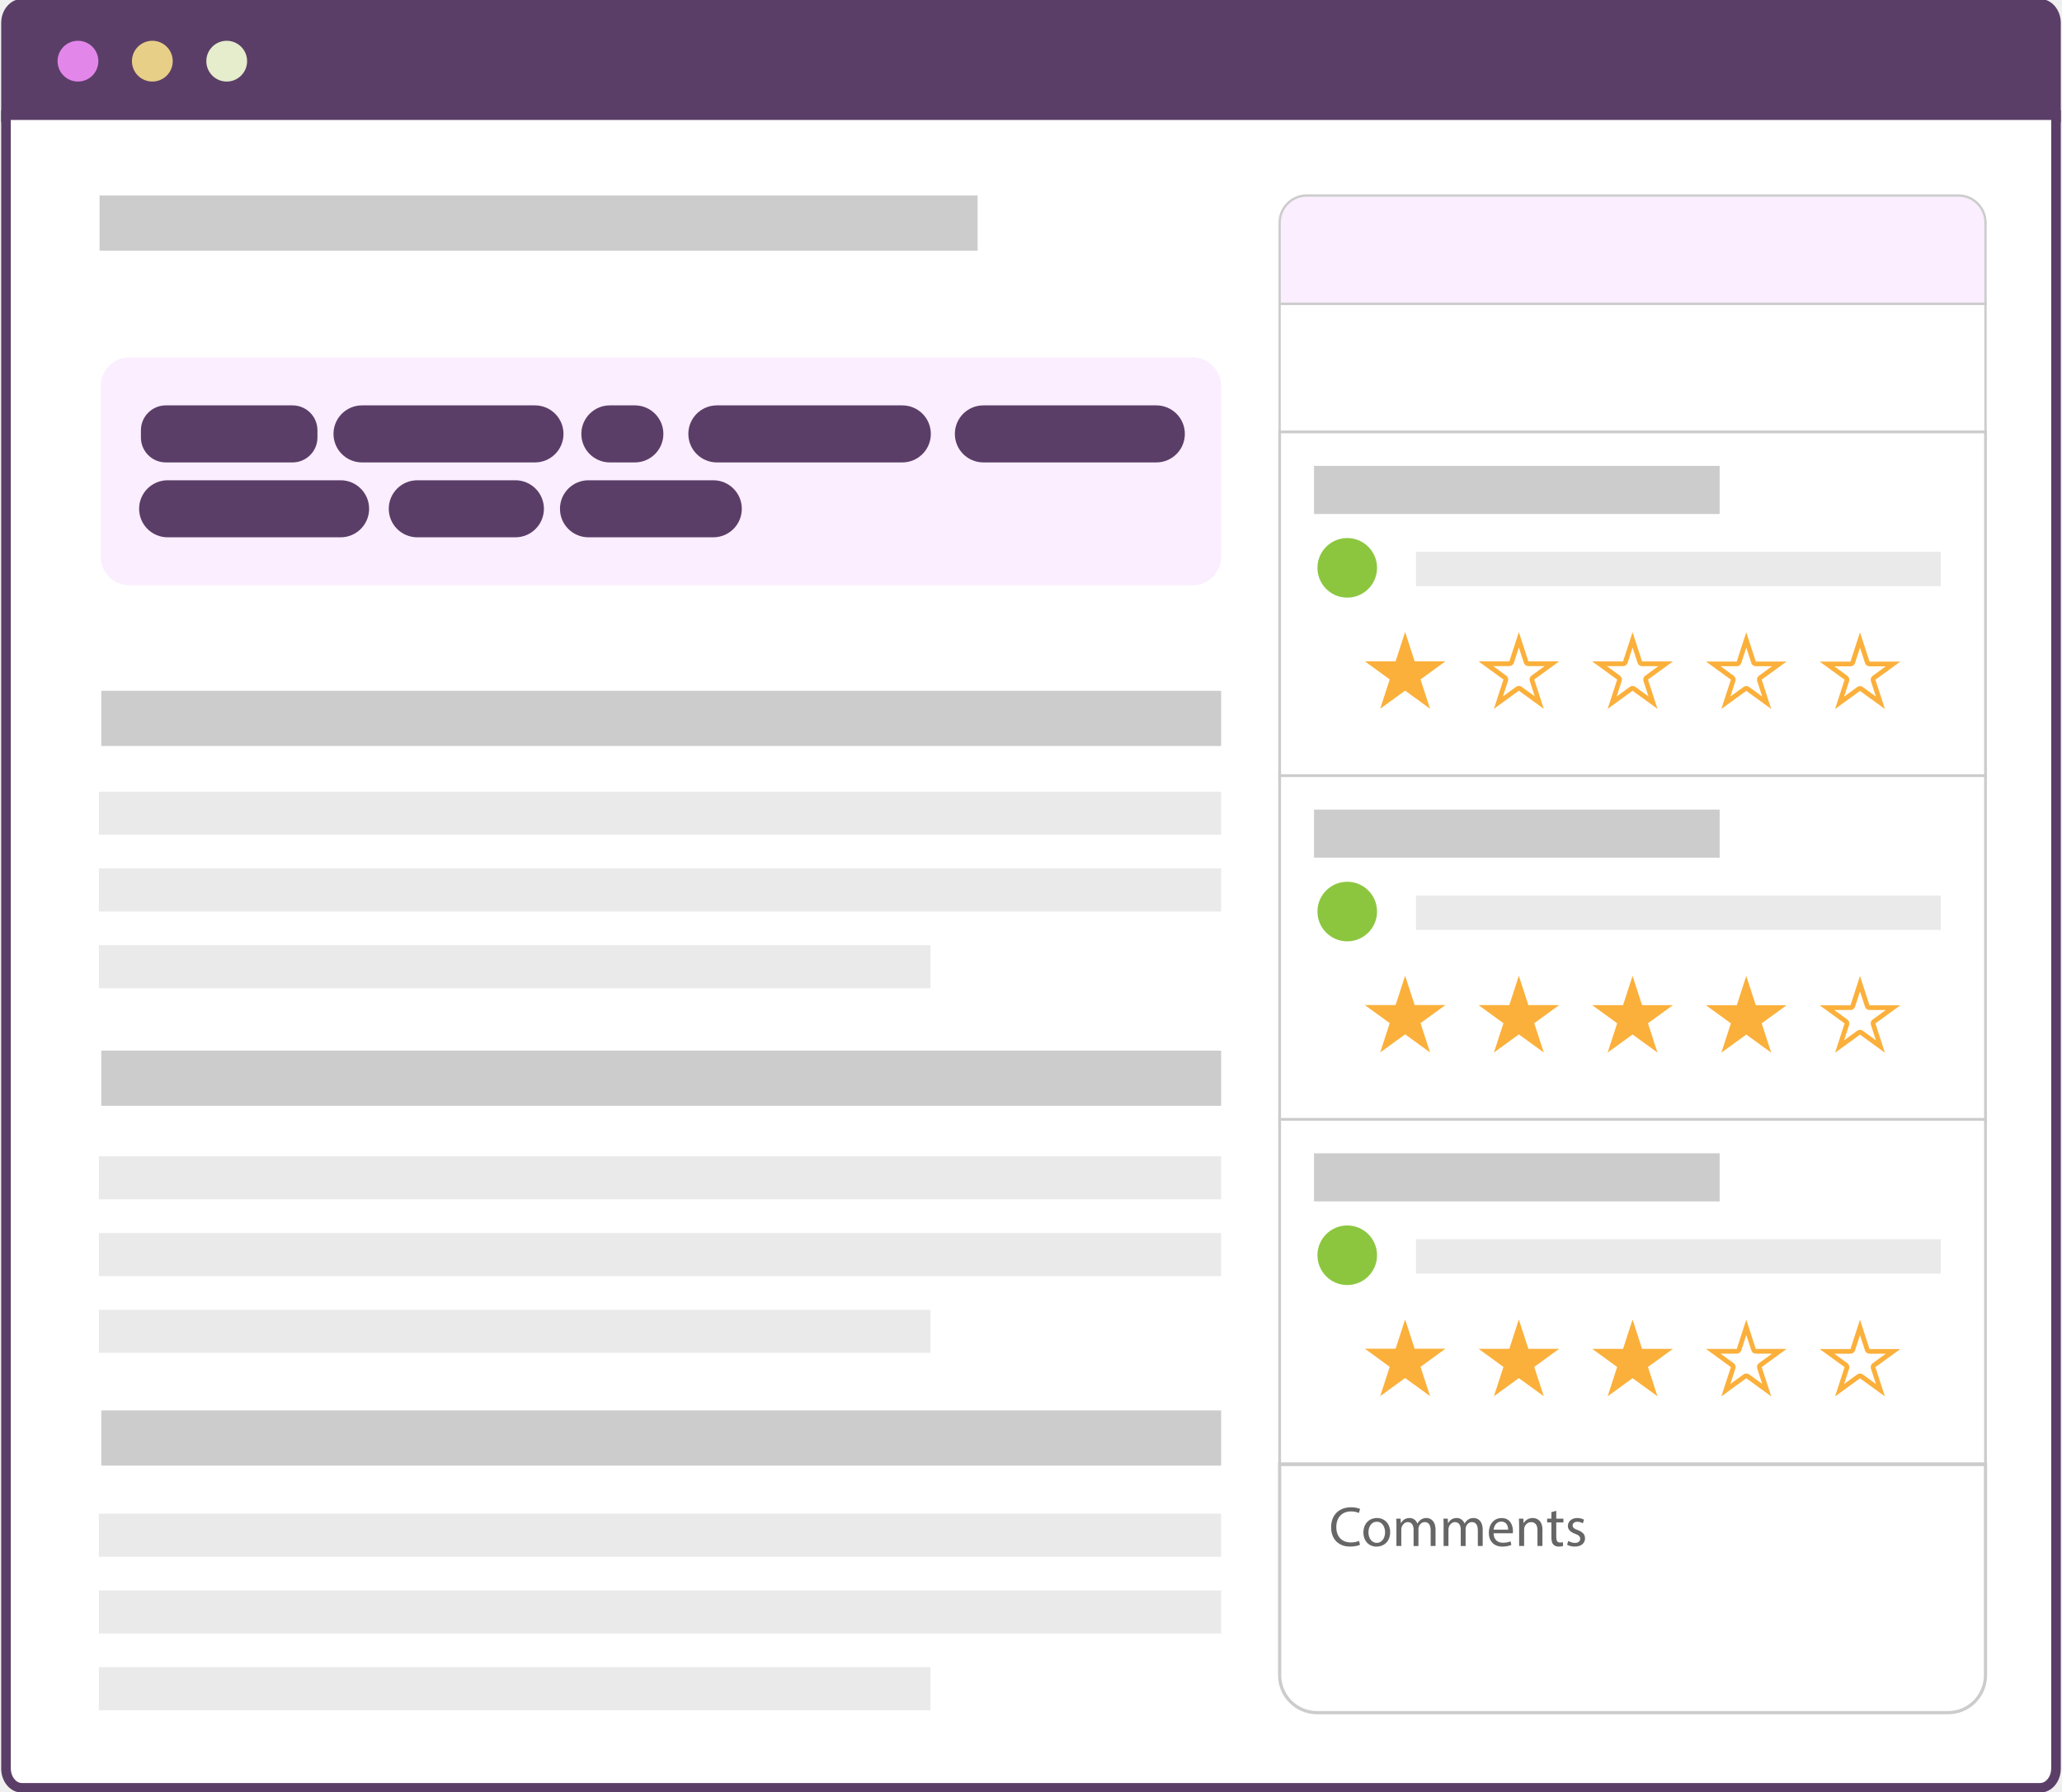
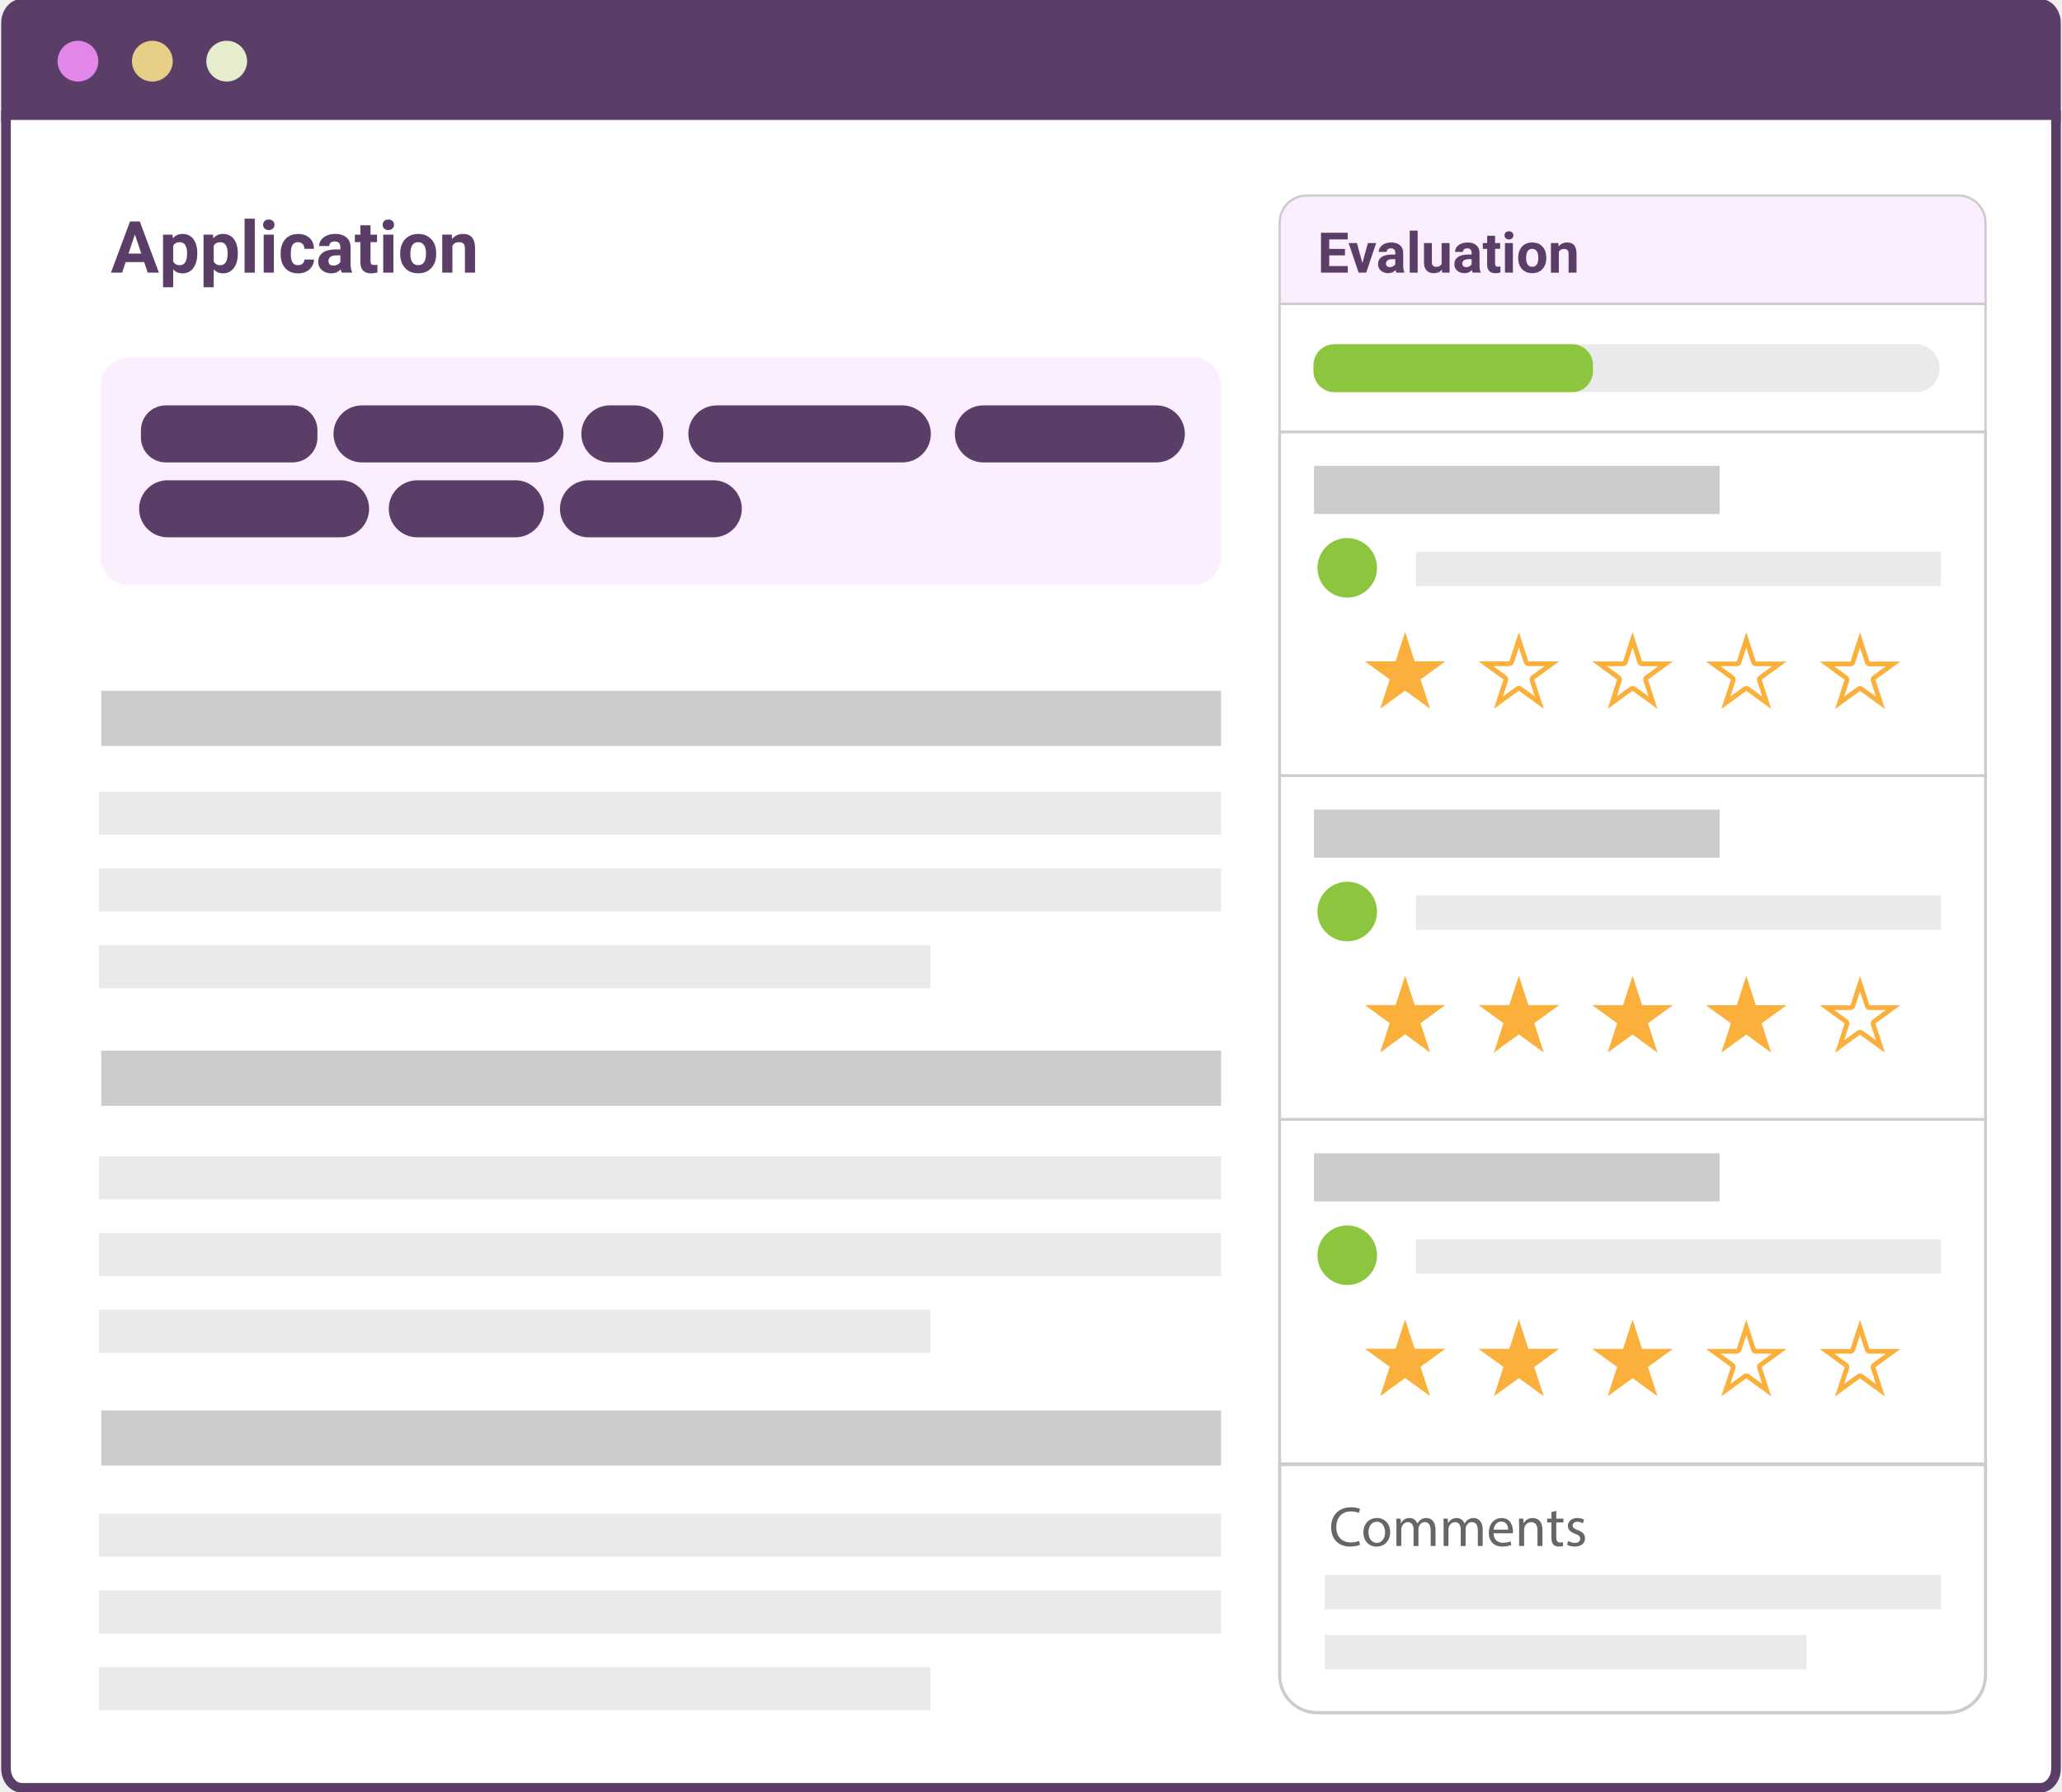
<svg xmlns="http://www.w3.org/2000/svg" viewBox="0 0 859.5 747">
  <defs>
    <style>
      .cls-1 {
        fill: #e5edcc;
      }

      .cls-2 {
        fill: #eaeaea;
      }

      .cls-3 {
        fill: #e386ea;
      }

      .cls-4 {
        fill: #8cc63f;
      }

      .cls-5 {
        fill: #e8cf87;
      }

      .cls-6 {
        fill: #ccc;
      }

      .cls-7 {
        stroke-width: 1.34px;
      }

      .cls-7, .cls-8, .cls-9, .cls-10 {
        fill: #fff;
      }

      .cls-7, .cls-8, .cls-9, .cls-11 {
        stroke: #ccc;
        stroke-miterlimit: 10;
      }

      .cls-8, .cls-11 {
        stroke-width: .96px;
      }

      .cls-9 {
        stroke-width: 1.16px;
      }

      .cls-12 {
        fill: #666;
      }

      .cls-13, .cls-11 {
        fill: #faeeff;
      }

      .cls-14 {
        fill: #fbb03b;
      }

      .cls-15 {
        fill: #5b3e67;
      }
    </style>
  </defs>
  <g id="window">
    <path class="cls-15" d="M859,9.58c0-5.52-3.86-10-8.61-10H9.11C4.36-.42.5,4.06.5,9.58v41.42h858.5V9.58Z" />
    <g>
      <path class="cls-10" d="M9.11,745.33c-3.65,0-6.61-3.59-6.61-8V48h854.5v689.33c0,4.41-2.97,8-6.61,8H9.11Z" />
      <path class="cls-15" d="M855,50v687.33c0,3.25-2.11,6-4.61,6H9.11c-2.5,0-4.61-2.75-4.61-6V50h850.5M859,46H.5v691.33c0,5.52,3.86,10,8.61,10h841.28c4.76,0,8.61-4.48,8.61-10V46h0Z" />
    </g>
    <g>
      <circle class="cls-3" cx="32.5" cy="25.5" r="8.5" />
      <circle class="cls-5" cx="63.5" cy="25.5" r="8.5" />
      <circle class="cls-1" cx="94.5" cy="25.5" r="8.5" />
    </g>
  </g>
  <g id="Capa_12">
    <rect class="cls-8" x="533.39" y="126.64" width="294.22" height="53.43" />
    <rect class="cls-9" x="533.39" y="180.07" width="294.22" height="143.58" />
    <path class="cls-11" d="M827.61,92.82c0-6.25-5.07-11.32-11.32-11.32h-271.57c-6.25,0-11.32,5.07-11.32,11.32v33.82h294.22v-33.82Z" />
    <path class="cls-7" d="M533.39,610.53v87.87c0,8.62,6.98,15.6,15.6,15.6h263.02c8.62,0,15.6-6.98,15.6-15.6v-87.87h-294.22Z" />
    <g>
      <g>
        <path class="cls-14" d="M586.28,287.11c-.17-.13-.38-.19-.58-.19s-.41.06-.58.19l-7.93,5.76,3.03-9.32c.13-.41-.01-.85-.36-1.1l-7.93-5.76h9.8c.43,0,.81-.28.94-.68l3.03-9.33,3.03,9.33c.13.41.51.68.94.68h9.8l-7.93,5.76c-.35.25-.49.7-.36,1.1l3.03,9.33-7.93-5.76Z" />
        <path class="cls-14" d="M585.7,269.87l2.09,6.43c.26.81,1.02,1.36,1.88,1.36h6.77l-5.47,3.98c-.69.5-.98,1.39-.72,2.21l2.09,6.43-5.47-3.98c-.35-.25-.75-.38-1.16-.38s-.81.13-1.16.38l-5.47,3.98,2.09-6.43c.26-.81-.03-1.71-.72-2.21l-5.47-3.98h6.77c.86,0,1.61-.55,1.88-1.36l2.09-6.43M585.7,263.48l-3.97,12.22h-12.84l10.39,7.55-3.97,12.22,10.39-7.55,10.39,7.55-3.97-12.22,10.39-7.55h-12.84l-3.97-12.22h0ZM602.51,275.69h0,0Z" />
      </g>
      <path class="cls-14" d="M633.1,269.9l2.09,6.43c.26.81,1.02,1.36,1.88,1.36h6.77l-5.47,3.98c-.69.5-.98,1.39-.72,2.21l2.09,6.43-5.47-3.98c-.35-.25-.75-.38-1.16-.38s-.81.13-1.16.38l-5.47,3.98,2.09-6.43c.26-.81-.03-1.71-.72-2.21l-5.47-3.98h6.77c.86,0,1.61-.55,1.88-1.36l2.09-6.43M633.1,263.51l-3.97,12.22h-12.84l10.39,7.55-3.97,12.22,10.39-7.55,10.39,7.55-3.97-12.22,10.39-7.55h-12.84l-3.97-12.22h0ZM649.91,275.72h0,0Z" />
      <g>
        <path class="cls-10" d="M681.08,287.17c-.17-.13-.38-.19-.58-.19s-.41.06-.58.19l-7.93,5.76,3.03-9.32c.13-.41-.01-.85-.36-1.1l-7.93-5.76h9.81c.43,0,.81-.28.94-.68l3.03-9.33,3.03,9.33c.13.41.51.68.94.68h9.81l-7.93,5.76c-.35.25-.49.7-.36,1.1l3.03,9.32-7.93-5.76Z" />
        <path class="cls-14" d="M680.5,269.93l2.09,6.43c.26.81,1.02,1.36,1.88,1.36h6.77l-5.47,3.98c-.69.5-.98,1.39-.72,2.21l2.09,6.43-5.47-3.98c-.35-.25-.75-.38-1.16-.38s-.81.13-1.16.38l-5.47,3.98,2.09-6.43c.26-.81-.03-1.71-.72-2.21l-5.47-3.98h6.77c.86,0,1.61-.55,1.88-1.36l2.09-6.43M680.5,263.54l-3.97,12.22h-12.84l10.39,7.55-3.97,12.22,10.39-7.55,10.39,7.55-3.97-12.22,10.39-7.55h-12.84l-3.97-12.22h0ZM697.31,275.76h0,0Z" />
      </g>
      <path class="cls-14" d="M727.9,269.96l2.09,6.43c.26.81,1.02,1.36,1.88,1.36h6.77l-5.47,3.98c-.69.5-.98,1.39-.72,2.21l2.09,6.43-5.47-3.98c-.35-.25-.75-.38-1.16-.38s-.81.13-1.16.38l-5.47,3.98,2.09-6.43c.26-.81-.03-1.71-.72-2.21l-5.47-3.98h6.77c.86,0,1.61-.55,1.88-1.36l2.09-6.43M727.9,263.57l-3.97,12.22h-12.84l10.39,7.55-3.97,12.22,10.39-7.55,10.39,7.55-3.97-12.22,10.39-7.55h-12.84l-3.97-12.22h0ZM744.71,275.79h0,0Z" />
      <path class="cls-14" d="M775.3,269.99l2.09,6.43c.26.81,1.02,1.36,1.88,1.36h6.77l-5.47,3.98c-.69.5-.98,1.39-.72,2.21l2.09,6.43-5.47-3.98c-.35-.25-.75-.38-1.16-.38s-.81.13-1.16.38l-5.47,3.98,2.09-6.43c.26-.81-.03-1.71-.72-2.21l-5.47-3.98h6.77c.86,0,1.61-.55,1.88-1.36l2.09-6.43M775.3,263.6l-3.97,12.22h-12.84l10.39,7.55-3.97,12.22,10.39-7.55,10.39,7.55-3.97-12.22,10.39-7.55h-12.84l-3.97-12.22h0ZM792.12,275.82h0,0Z" />
    </g>
    <rect class="cls-6" x="547.72" y="194.22" width="169.08" height="20.06" />
    <rect class="cls-2" x="590.23" y="230.04" width="218.75" height="14.33" />
    <rect class="cls-2" x="41.23" y="330.04" width="467.77" height="17.96" />
    <rect class="cls-2" x="41.23" y="362.04" width="467.77" height="17.96" />
    <rect class="cls-2" x="41.23" y="394.04" width="346.61" height="17.96" />
    <rect class="cls-2" x="41.23" y="482.04" width="467.77" height="17.96" />
    <rect class="cls-2" x="41.23" y="514.04" width="467.77" height="17.96" />
    <rect class="cls-2" x="41.23" y="546.04" width="346.61" height="17.96" />
    <rect class="cls-2" x="41.23" y="631.04" width="467.77" height="17.96" />
    <rect class="cls-2" x="41.23" y="663.04" width="467.77" height="17.96" />
    <rect class="cls-2" x="41.23" y="695.04" width="346.61" height="17.96" />
    <circle class="cls-4" cx="561.57" cy="236.73" r="12.42" />
    <rect class="cls-9" x="533.39" y="323.36" width="294.22" height="143.58" />
    <g>
      <g>
        <path class="cls-14" d="M586.28,430.4c-.17-.13-.38-.19-.58-.19s-.41.06-.58.19l-7.93,5.76,3.03-9.33c.13-.41-.01-.85-.36-1.1l-7.93-5.76h9.8c.43,0,.81-.28.94-.68l3.03-9.33,3.03,9.33c.13.41.51.68.94.68h9.8l-7.93,5.76c-.35.25-.49.7-.36,1.1l3.03,9.33-7.93-5.76Z" />
        <path class="cls-14" d="M585.7,413.16l2.09,6.43c.26.81,1.02,1.36,1.88,1.36h6.77l-5.47,3.98c-.69.5-.98,1.39-.72,2.21l2.09,6.43-5.47-3.98c-.35-.25-.75-.38-1.16-.38s-.81.13-1.16.38l-5.47,3.98,2.09-6.43c.26-.81-.03-1.71-.72-2.21l-5.47-3.98h6.77c.86,0,1.61-.55,1.88-1.36l2.09-6.43M585.7,406.77l-3.97,12.22h-12.84l10.39,7.55-3.97,12.22,10.39-7.55,10.39,7.55-3.97-12.22,10.39-7.55h-12.84l-3.97-12.22h0ZM602.51,418.98h0,0Z" />
      </g>
      <g>
        <path class="cls-14" d="M627.62,426.87c.13-.41-.01-.85-.36-1.1l-7.93-5.76h9.8c.43,0,.81-.28.94-.68l3.03-9.32,3.03,9.33c.13.41.51.68.94.68h9.8l-7.93,5.76c-.35.25-.49.7-.36,1.1l3.03,9.32-7.93-5.76c-.17-.13-.38-.19-.58-.19s-.41.06-.58.19l-7.93,5.76,3.03-9.33Z" />
        <path class="cls-14" d="M633.1,413.19l2.09,6.43c.26.81,1.02,1.36,1.88,1.36h6.77l-5.47,3.98c-.69.5-.98,1.39-.72,2.21l2.09,6.43-5.47-3.98c-.35-.25-.75-.38-1.16-.38s-.81.13-1.16.38l-5.47,3.98,2.09-6.43c.26-.81-.03-1.71-.72-2.21l-5.47-3.98h6.77c.86,0,1.61-.55,1.88-1.36l2.09-6.43M633.1,406.8l-3.97,12.22h-12.84l10.39,7.55-3.97,12.22,10.39-7.55,10.39,7.55-3.97-12.22,10.39-7.55h-12.84l-3.97-12.22h0ZM649.91,419.01h0,0Z" />
      </g>
      <g>
        <path class="cls-14" d="M681.08,430.46c-.17-.13-.38-.19-.58-.19s-.41.06-.58.19l-7.93,5.76,3.03-9.32c.13-.41-.01-.85-.36-1.1l-7.93-5.76h9.81c.43,0,.81-.28.94-.68l3.03-9.32,3.03,9.32c.13.41.51.68.94.68h9.81l-7.93,5.76c-.35.25-.49.7-.36,1.1l3.03,9.32-7.93-5.76Z" />
        <path class="cls-14" d="M680.5,413.22l2.09,6.43c.26.81,1.02,1.36,1.88,1.36h6.77l-5.47,3.98c-.69.5-.98,1.39-.72,2.21l2.09,6.43-5.47-3.98c-.35-.25-.75-.38-1.16-.38s-.81.13-1.16.38l-5.47,3.98,2.09-6.43c.26-.81-.03-1.71-.72-2.21l-5.47-3.98h6.77c.86,0,1.61-.55,1.88-1.36l2.09-6.43M680.5,406.83l-3.97,12.22h-12.84l10.39,7.55-3.97,12.22,10.39-7.55,10.39,7.55-3.97-12.22,10.39-7.55h-12.84l-3.97-12.22h0ZM697.31,419.04h0,0Z" />
      </g>
      <g>
        <path class="cls-14" d="M728.48,430.49c-.17-.13-.38-.19-.58-.19s-.41.06-.58.19l-7.93,5.76,3.03-9.32c.13-.41-.01-.85-.36-1.1l-7.93-5.76h9.8c.43,0,.81-.28.94-.68l3.03-9.33,3.03,9.33c.13.41.51.68.94.68h9.8l-7.93,5.76c-.35.25-.49.7-.36,1.1l3.03,9.33-7.93-5.76Z" />
        <path class="cls-14" d="M727.9,413.25l2.09,6.43c.26.81,1.02,1.36,1.88,1.36h6.77l-5.47,3.98c-.69.5-.98,1.39-.72,2.21l2.09,6.43-5.47-3.98c-.35-.25-.75-.38-1.16-.38s-.81.13-1.16.38l-5.47,3.98,2.09-6.43c.26-.81-.03-1.71-.72-2.21l-5.47-3.98h6.77c.86,0,1.61-.55,1.88-1.36l2.09-6.43M727.9,406.86l-3.97,12.22h-12.84l10.39,7.55-3.97,12.22,10.39-7.55,10.39,7.55-3.97-12.22,10.39-7.55h-12.84l-3.97-12.22h0ZM744.71,419.08h0,0Z" />
      </g>
      <path class="cls-14" d="M775.3,413.28l2.09,6.43c.26.81,1.02,1.36,1.88,1.36h6.77l-5.47,3.98c-.69.5-.98,1.39-.72,2.21l2.09,6.43-5.47-3.98c-.35-.25-.75-.38-1.16-.38s-.81.13-1.16.38l-5.47,3.98,2.09-6.43c.26-.81-.03-1.71-.72-2.21l-5.47-3.98h6.77c.86,0,1.61-.55,1.88-1.36l2.09-6.43M775.3,406.89l-3.97,12.22h-12.84l10.39,7.55-3.97,12.22,10.39-7.55,10.39,7.55-3.97-12.22,10.39-7.55h-12.84l-3.97-12.22h0ZM792.12,419.11h0,0Z" />
    </g>
    <rect class="cls-6" x="547.72" y="337.51" width="169.08" height="20.06" />
    <rect class="cls-2" x="590.23" y="373.33" width="218.75" height="14.33" />
    <circle class="cls-4" cx="561.57" cy="380.02" r="12.42" />
    <rect class="cls-9" x="533.39" y="466.65" width="294.22" height="143.58" />
    <g>
      <g>
        <path class="cls-14" d="M586.28,573.69c-.17-.13-.38-.19-.58-.19s-.41.06-.58.19l-7.93,5.76,3.03-9.33c.13-.41-.01-.85-.36-1.1l-7.93-5.76h9.8c.43,0,.81-.28.94-.68l3.03-9.33,3.03,9.33c.13.41.51.68.94.68h9.8l-7.93,5.76c-.35.25-.49.7-.36,1.1l3.03,9.33-7.93-5.76Z" />
        <path class="cls-14" d="M585.7,556.45l2.09,6.43c.26.81,1.02,1.36,1.88,1.36h6.77l-5.47,3.98c-.69.5-.98,1.39-.72,2.21l2.09,6.43-5.47-3.98c-.35-.25-.75-.38-1.16-.38s-.81.13-1.16.38l-5.47,3.98,2.09-6.43c.26-.81-.03-1.71-.72-2.21l-5.47-3.98h6.77c.86,0,1.61-.55,1.88-1.36l2.09-6.43M585.7,550.05l-3.97,12.22h-12.84l10.39,7.55-3.97,12.22,10.39-7.55,10.39,7.55-3.97-12.22,10.39-7.55h-12.84l-3.97-12.22h0ZM602.51,562.27h0,0Z" />
      </g>
      <g>
        <path class="cls-14" d="M633.68,573.72c-.17-.13-.38-.19-.58-.19s-.41.06-.58.19l-7.93,5.76,3.03-9.33c.13-.41-.01-.85-.36-1.1l-7.93-5.76h9.8c.43,0,.81-.28.94-.68l3.03-9.33,3.03,9.33c.13.41.51.68.94.68h9.8l-7.93,5.76c-.35.25-.49.7-.36,1.1l3.03,9.32-7.93-5.76Z" />
        <path class="cls-14" d="M633.1,556.48l2.09,6.43c.26.81,1.02,1.36,1.88,1.36h6.77l-5.47,3.98c-.69.5-.98,1.39-.72,2.21l2.09,6.43-5.47-3.98c-.35-.25-.75-.38-1.16-.38s-.81.13-1.16.38l-5.47,3.98,2.09-6.43c.26-.81-.03-1.71-.72-2.21l-5.47-3.98h6.77c.86,0,1.61-.55,1.88-1.36l2.09-6.43M633.1,550.09l-3.97,12.22h-12.84l10.39,7.55-3.97,12.22,10.39-7.55,10.39,7.55-3.97-12.22,10.39-7.55h-12.84l-3.97-12.22h0ZM649.91,562.3h0,0Z" />
      </g>
      <g>
        <path class="cls-14" d="M681.08,573.75c-.17-.13-.38-.19-.58-.19s-.41.06-.58.19l-7.93,5.76,3.03-9.32c.13-.41-.01-.85-.36-1.1l-7.93-5.76h9.81c.43,0,.81-.28.94-.68l3.03-9.32,3.03,9.32c.13.41.51.68.94.68h9.81l-7.93,5.76c-.35.25-.49.7-.36,1.1l3.03,9.32-7.93-5.76Z" />
        <path class="cls-14" d="M680.5,556.51l2.09,6.43c.26.81,1.02,1.36,1.88,1.36h6.77l-5.47,3.98c-.69.5-.98,1.39-.72,2.21l2.09,6.43-5.47-3.98c-.35-.25-.75-.38-1.16-.38s-.81.13-1.16.38l-5.47,3.98,2.09-6.43c.26-.81-.03-1.71-.72-2.21l-5.47-3.98h6.77c.86,0,1.61-.55,1.88-1.36l2.09-6.43M680.5,550.12l-3.97,12.22h-12.84l10.39,7.55-3.97,12.22,10.39-7.55,10.39,7.55-3.97-12.22,10.39-7.55h-12.84l-3.97-12.22h0ZM697.31,562.33h0,0Z" />
      </g>
      <path class="cls-14" d="M727.9,556.54l2.09,6.43c.26.81,1.02,1.36,1.88,1.36h6.77l-5.47,3.98c-.69.5-.98,1.39-.72,2.21l2.09,6.43-5.47-3.98c-.35-.25-.75-.38-1.16-.38s-.81.13-1.16.38l-5.47,3.98,2.09-6.43c.26-.81-.03-1.71-.72-2.21l-5.47-3.98h6.77c.86,0,1.61-.55,1.88-1.36l2.09-6.43M727.9,550.15l-3.97,12.22h-12.84l10.39,7.55-3.97,12.22,10.39-7.55,10.39,7.55-3.97-12.22,10.39-7.55h-12.84l-3.97-12.22h0ZM744.71,562.36h0,0Z" />
      <path class="cls-14" d="M775.3,556.57l2.09,6.43c.26.81,1.02,1.36,1.88,1.36h6.77l-5.47,3.98c-.69.5-.98,1.39-.72,2.21l2.09,6.43-5.47-3.98c-.35-.25-.75-.38-1.16-.38s-.81.13-1.16.38l-5.47,3.98,2.09-6.43c.26-.81-.03-1.71-.72-2.21l-5.47-3.98h6.77c.86,0,1.61-.55,1.88-1.36l2.09-6.43M775.3,550.18l-3.97,12.22h-12.84l10.39,7.55-3.97,12.22,10.39-7.55,10.39,7.55-3.97-12.22,10.39-7.55h-12.84l-3.97-12.22h0ZM792.12,562.4h0,0Z" />
    </g>
    <rect class="cls-6" x="547.72" y="480.8" width="169.08" height="20.06" />
    <rect class="cls-2" x="590.23" y="516.62" width="218.75" height="14.33" />
+     <rect class="cls-2" x="552.23" y="656.62" width="256.77" height="14.33" />
+     <rect class="cls-2" x="552.23" y="681.62" width="200.77" height="14.33" />
    <circle class="cls-4" cx="561.57" cy="523.31" r="12.42" />
    <g>
      <path class="cls-12" d="M566.9,644.01c-.75.38-2.26.75-4.2.75-4.48,0-7.85-2.83-7.85-8.04s3.37-8.34,8.3-8.34c1.98,0,3.23.42,3.77.71l-.5,1.67c-.78-.38-1.89-.66-3.21-.66-3.72,0-6.2,2.38-6.2,6.55,0,3.89,2.24,6.39,6.11,6.39,1.25,0,2.52-.26,3.35-.66l.42,1.63Z" />
      <path class="cls-12" d="M579.46,638.72c0,4.22-2.92,6.06-5.68,6.06-3.09,0-5.47-2.26-5.47-5.87,0-3.82,2.5-6.06,5.66-6.06s5.49,2.38,5.49,5.87ZM570.41,638.84c0,2.5,1.44,4.38,3.47,4.38s3.46-1.86,3.46-4.43c0-1.93-.97-4.38-3.42-4.38s-3.51,2.26-3.51,4.43Z" />
      <path class="cls-12" d="M582.08,636.2c0-1.18-.02-2.14-.09-3.09h1.82l.09,1.84h.07c.64-1.08,1.7-2.1,3.58-2.1,1.56,0,2.73.94,3.23,2.29h.05c.35-.64.8-1.13,1.27-1.49.68-.52,1.44-.8,2.52-.8,1.51,0,3.75.99,3.75,4.95v6.72h-2.03v-6.46c0-2.19-.8-3.51-2.47-3.51-1.18,0-2.1.87-2.45,1.89-.09.28-.17.66-.17,1.04v7.05h-2.03v-6.84c0-1.82-.8-3.13-2.38-3.13-1.3,0-2.24,1.04-2.57,2.07-.12.31-.17.66-.17,1.01v6.88h-2.03v-8.32Z" />
      <path class="cls-12" d="M601.74,636.2c0-1.18-.02-2.14-.09-3.09h1.82l.09,1.84h.07c.64-1.08,1.7-2.1,3.58-2.1,1.56,0,2.73.94,3.23,2.29h.05c.35-.64.8-1.13,1.27-1.49.68-.52,1.44-.8,2.52-.8,1.51,0,3.75.99,3.75,4.95v6.72h-2.03v-6.46c0-2.19-.8-3.51-2.47-3.51-1.18,0-2.1.87-2.45,1.89-.09.28-.17.66-.17,1.04v7.05h-2.03v-6.84c0-1.82-.8-3.13-2.38-3.13-1.3,0-2.24,1.04-2.57,2.07-.12.31-.17.66-.17,1.01v6.88h-2.03v-8.32Z" />
      <path class="cls-12" d="M622.56,639.2c.05,2.81,1.84,3.96,3.91,3.96,1.48,0,2.38-.26,3.16-.59l.35,1.49c-.73.33-1.98.71-3.79.71-3.51,0-5.61-2.31-5.61-5.75s2.03-6.15,5.35-6.15c3.72,0,4.71,3.28,4.71,5.38,0,.42-.05.75-.07.97h-8.02ZM628.64,637.71c.02-1.32-.54-3.37-2.88-3.37-2.1,0-3.02,1.93-3.18,3.37h6.06Z" />
      <path class="cls-12" d="M633.21,636.2c0-1.18-.02-2.14-.09-3.09h1.84l.12,1.89h.05c.57-1.08,1.89-2.15,3.77-2.15,1.58,0,4.03.94,4.03,4.86v6.81h-2.07v-6.58c0-1.84-.68-3.37-2.64-3.37-1.37,0-2.43.97-2.78,2.12-.09.26-.14.61-.14.97v6.86h-2.08v-8.32Z" />
      <path class="cls-12" d="M648.7,629.84v3.28h2.97v1.58h-2.97v6.15c0,1.42.4,2.22,1.56,2.22.54,0,.94-.07,1.2-.14l.09,1.56c-.4.17-1.04.28-1.84.28-.97,0-1.74-.31-2.24-.87-.59-.61-.8-1.63-.8-2.97v-6.22h-1.77v-1.58h1.77v-2.73l2.03-.54Z" />
      <path class="cls-12" d="M653.72,642.4c.61.4,1.7.83,2.73.83,1.51,0,2.22-.75,2.22-1.7,0-.99-.59-1.53-2.12-2.1-2.05-.73-3.02-1.86-3.02-3.23,0-1.84,1.49-3.35,3.94-3.35,1.16,0,2.17.33,2.81.71l-.52,1.51c-.45-.28-1.27-.66-2.33-.66-1.23,0-1.91.71-1.91,1.56,0,.94.68,1.37,2.17,1.93,1.98.75,2.99,1.75,2.99,3.44,0,2-1.56,3.42-4.27,3.42-1.25,0-2.41-.31-3.21-.78l.52-1.58Z" />
    </g>
+     <rect class="cls-2" x="547.5" y="143.5" width="261" height="20" rx="10" ry="10" />
+     <rect class="cls-4" x="547.5" y="143.5" width="116.5" height="20" rx="8.74" ry="8.74" />
  </g>
  <g id="Capa_6">
    <rect class="cls-13" x="42" y="149" width="467" height="95" rx="11.94" ry="11.94" />
-     <rect class="cls-6" x="41.5" y="81.5" width="366" height="23" />
    <rect class="cls-6" x="42.21" y="288" width="466.79" height="23" />
    <rect class="cls-6" x="42.21" y="438" width="466.79" height="23" />
    <rect class="cls-6" x="42.21" y="588" width="466.79" height="23" />
    <rect class="cls-15" x="58.74" y="169" width="73.58" height="23.78" rx="10.38" ry="10.38" />
    <rect class="cls-15" x="139.01" y="169" width="95.87" height="23.78" rx="11.89" ry="11.89" />
    <rect class="cls-15" x="398.01" y="169" width="95.87" height="23.78" rx="11.89" ry="11.89" />
    <rect class="cls-15" x="57.99" y="200.22" width="95.87" height="23.78" rx="11.89" ry="11.89" />
    <rect class="cls-15" x="162.05" y="200.22" width="64.67" height="23.78" rx="11.89" ry="11.89" />
    <rect class="cls-15" x="233.41" y="200.22" width="75.8" height="23.78" rx="11.89" ry="11.89" />
    <rect class="cls-15" x="242.32" y="169" width="34.19" height="23.78" rx="11.89" ry="11.89" />
    <rect class="cls-15" x="286.92" y="169" width="101.08" height="23.78" rx="11.89" ry="11.89" />
+     <g>
+       <path class="cls-15" d="M560.63,106.46h-6.57v4.45h7.71v2.75h-11.14v-16.62h11.12v2.77h-7.69v3.96h6.57v2.68Z" />
+       <path class="cls-15" d="M567.89,109.64l2.29-8.32h3.45l-4.17,12.35h-3.15l-4.17-12.35h3.45l2.29,8.32Z" />
+       <path class="cls-15" d="M582.06,113.67c-.15-.3-.26-.67-.33-1.11-.8.89-1.84,1.33-3.12,1.33-1.21,0-2.21-.35-3.01-1.05-.79-.7-1.19-1.58-1.19-2.65,0-1.31.48-2.31,1.46-3.01.97-.7,2.37-1.05,4.21-1.06h1.52v-.71c0-.57-.15-1.03-.44-1.37s-.75-.51-1.39-.51c-.56,0-.99.13-1.31.4-.32.27-.47.63-.47,1.1h-3.3c0-.71.22-1.38.66-1.99.44-.61,1.07-1.09,1.87-1.43s1.71-.52,2.72-.52c1.52,0,2.73.38,3.62,1.15s1.34,1.84,1.34,3.22v5.35c0,1.17.17,2.06.49,2.66v.19h-3.33ZM579.33,111.37c.49,0,.94-.11,1.35-.33.41-.22.71-.51.91-.87v-2.12h-1.23c-1.65,0-2.53.57-2.64,1.71v.19c-.01.41.13.75.42,1.02.29.27.69.4,1.19.4Z" />
+       <path class="cls-15" d="M590.92,113.67h-3.31v-17.53h3.31v17.53Z" />
+       <path class="cls-15" d="M601.03,112.41c-.81.99-1.94,1.48-3.38,1.48-1.32,0-2.33-.38-3.03-1.14s-1.05-1.88-1.07-3.34v-8.09h3.3v7.99c0,1.29.59,1.93,1.76,1.93s1.89-.39,2.31-1.17v-8.75h3.31v12.35h-3.1l-.09-1.26Z" />
+       <path class="cls-15" d="M613.87,113.67c-.15-.3-.26-.67-.33-1.11-.8.89-1.84,1.33-3.12,1.33-1.21,0-2.21-.35-3.01-1.05-.79-.7-1.19-1.58-1.19-2.65,0-1.31.48-2.31,1.46-3.01.97-.7,2.37-1.05,4.21-1.06h1.52v-.71c0-.57-.15-1.03-.44-1.37s-.75-.51-1.39-.51c-.56,0-.99.13-1.31.4-.32.27-.47.63-.47,1.1h-3.3c0-.71.22-1.38.66-1.99.44-.61,1.07-1.09,1.87-1.43s1.71-.52,2.72-.52c1.52,0,2.73.38,3.62,1.15s1.34,1.84,1.34,3.22v5.35c0,1.17.17,2.06.49,2.66v.19h-3.33ZM611.14,111.37c.49,0,.94-.11,1.35-.33.41-.22.71-.51.91-.87v-2.12h-1.23c-1.65,0-2.53.57-2.64,1.71v.19c-.01.41.13.75.42,1.02.29.27.69.4,1.19.4Z" />
+       <path class="cls-15" d="M623.19,98.28v3.04h2.11v2.42h-2.11v6.16c0,.46.09.78.26.98s.51.3,1,.3c.37,0,.69-.03.97-.08v2.5c-.65.2-1.31.3-2,.3-2.31,0-3.49-1.17-3.54-3.5v-6.65h-1.8v-2.42h1.8v-3.04h3.3Z" />
+       <path class="cls-15" d="M627.12,98.12c0-.49.17-.9.5-1.22.33-.32.78-.48,1.35-.48s1.01.16,1.35.48c.33.32.5.73.5,1.22s-.17.91-.51,1.23c-.34.32-.79.48-1.34.48s-1-.16-1.34-.48c-.34-.32-.51-.73-.51-1.23ZM630.62,113.67h-3.31v-12.35h3.31v12.35Z" />
+       <path class="cls-15" d="M632.83,107.38c0-1.23.24-2.32.71-3.28.47-.96,1.15-1.7,2.04-2.23s1.92-.79,3.09-.79c1.67,0,3.03.51,4.08,1.53,1.05,1.02,1.64,2.4,1.76,4.15l.02.84c0,1.9-.53,3.41-1.59,4.56-1.06,1.15-2.48,1.72-4.26,1.72s-3.2-.57-4.26-1.71c-1.06-1.14-1.59-2.69-1.59-4.66v-.15ZM636.13,107.61c0,1.17.22,2.07.66,2.69.44.62,1.07.93,1.89.93s1.42-.31,1.87-.92c.45-.61.67-1.59.67-2.94,0-1.15-.22-2.04-.67-2.68-.45-.63-1.08-.95-1.89-.95s-1.43.31-1.87.94-.66,1.6-.66,2.92Z" />
+       <path class="cls-15" d="M649.59,101.32l.1,1.43c.88-1.1,2.07-1.66,3.55-1.66,1.31,0,2.28.38,2.92,1.15s.97,1.92.98,3.45v7.98h-3.3v-7.9c0-.7-.15-1.21-.46-1.52-.3-.32-.81-.47-1.52-.47-.93,0-1.62.4-2.09,1.19v8.71h-3.3v-12.35h3.1Z" />
+     </g>
+     <g>
+       <path class="cls-15" d="M60.09,109.27h-7.71l-1.46,4.39h-4.67l7.94-21.33h4.07l7.98,21.33h-4.67l-1.48-4.39ZM53.57,105.71h5.33l-2.68-7.98-2.65,7.98Z" />
+       <path class="cls-15" d="M82.22,105.89c0,2.44-.55,4.4-1.66,5.87s-2.6,2.2-4.49,2.2c-1.6,0-2.9-.56-3.88-1.67v7.47h-4.23v-21.94h3.93l.15,1.55c1.03-1.23,2.36-1.85,4.01-1.85,1.95,0,3.47.72,4.56,2.17s1.63,3.44,1.63,5.98v.22ZM77.99,105.58c0-1.47-.26-2.61-.78-3.41-.52-.8-1.28-1.2-2.28-1.2-1.33,0-2.24.51-2.74,1.52v6.49c.52,1.04,1.44,1.57,2.77,1.57,2.02,0,3.03-1.66,3.03-4.97Z" />
+       <path class="cls-15" d="M99.11,105.89c0,2.44-.55,4.4-1.66,5.87s-2.6,2.2-4.49,2.2c-1.6,0-2.9-.56-3.88-1.67v7.47h-4.23v-21.94h3.93l.15,1.55c1.03-1.23,2.36-1.85,4.01-1.85,1.95,0,3.47.72,4.56,2.17s1.63,3.44,1.63,5.98v.22ZM94.88,105.58c0-1.47-.26-2.61-.78-3.41-.52-.8-1.28-1.2-2.28-1.2-1.33,0-2.24.51-2.74,1.52v6.49c.52,1.04,1.44,1.57,2.77,1.57,2.02,0,3.03-1.66,3.03-4.97Z" />
+       <path class="cls-15" d="M106.2,113.67h-4.25v-22.5h4.25v22.5Z" />
+       <path class="cls-15" d="M109.66,93.71c0-.63.21-1.16.64-1.57.42-.41,1-.62,1.74-.62s1.3.21,1.73.62.64.93.64,1.57-.22,1.17-.65,1.58c-.44.41-1.01.62-1.72.62s-1.29-.21-1.72-.62-.65-.94-.65-1.58ZM114.16,113.67h-4.25v-15.85h4.25v15.85Z" />
+       <path class="cls-15" d="M124.24,110.55c.78,0,1.42-.21,1.9-.64s.74-1,.76-1.71h3.97c0,1.07-.3,2.06-.88,2.95s-1.37,1.59-2.37,2.08c-1,.49-2.11.74-3.32.74-2.27,0-4.05-.72-5.36-2.16s-1.96-3.43-1.96-5.97v-.28c0-2.44.65-4.39,1.95-5.84s3.08-2.18,5.35-2.18c1.98,0,3.57.56,4.77,1.69s1.8,2.63,1.82,4.5h-3.97c-.02-.82-.27-1.49-.76-2.01-.49-.52-1.13-.77-1.93-.77-.99,0-1.73.36-2.23,1.08-.5.72-.75,1.89-.75,3.5v.44c0,1.63.25,2.81.75,3.52s1.25,1.07,2.27,1.07Z" />
+       <path class="cls-15" d="M142.47,113.67c-.2-.38-.34-.85-.42-1.42-1.03,1.14-2.36,1.71-4,1.71-1.55,0-2.84-.45-3.86-1.35-1.02-.9-1.53-2.03-1.53-3.4,0-1.68.62-2.97,1.87-3.87,1.25-.9,3.04-1.35,5.4-1.36h1.95v-.91c0-.73-.19-1.32-.56-1.76-.38-.44-.97-.66-1.78-.66-.71,0-1.27.17-1.68.51-.41.34-.61.81-.61,1.41h-4.23c0-.92.28-1.77.85-2.55s1.37-1.39,2.4-1.84,2.2-.67,3.49-.67c1.95,0,3.5.49,4.65,1.47s1.72,2.36,1.72,4.14v6.87c0,1.5.22,2.64.63,3.41v.25h-4.28ZM138.97,110.72c.62,0,1.2-.14,1.73-.42s.92-.65,1.17-1.12v-2.72h-1.58c-2.12,0-3.25.73-3.38,2.2v.25c-.01.53.17.96.54,1.3s.88.51,1.52.51Z" />
+       <path class="cls-15" d="M154.44,93.92v3.9h2.71v3.11h-2.71v7.91c0,.59.11,1.01.34,1.26s.65.38,1.29.38c.47,0,.88-.03,1.25-.1v3.21c-.83.25-1.68.38-2.56.38-2.97,0-4.48-1.5-4.54-4.5v-8.54h-2.31v-3.11h2.31v-3.9h4.23Z" />
+       <path class="cls-15" d="M159.48,93.71c0-.63.21-1.16.64-1.57.42-.41,1-.62,1.74-.62s1.3.21,1.73.62.64.93.64,1.57-.22,1.17-.65,1.58c-.44.41-1.01.62-1.72.62s-1.29-.21-1.72-.62-.65-.94-.65-1.58ZM163.98,113.67h-4.25v-15.85h4.25v15.85Z" />
+       <path class="cls-15" d="M166.8,105.59c0-1.57.3-2.97.91-4.2s1.48-2.18,2.62-2.86c1.14-.67,2.46-1.01,3.96-1.01,2.14,0,3.88.65,5.24,1.96,1.35,1.31,2.11,3.09,2.26,5.33l.03,1.08c0,2.43-.68,4.38-2.04,5.85s-3.18,2.2-5.46,2.2-4.11-.73-5.47-2.2c-1.36-1.46-2.04-3.46-2.04-5.98v-.19ZM171.04,105.9c0,1.51.28,2.66.85,3.46.57.8,1.38,1.2,2.43,1.2s1.83-.39,2.4-1.18c.58-.79.86-2.05.86-3.78,0-1.48-.29-2.62-.86-3.43s-1.39-1.22-2.43-1.22-1.84.4-2.4,1.21-.85,2.06-.85,3.75Z" />
+       <path class="cls-15" d="M188.32,97.82l.13,1.83c1.13-1.42,2.65-2.12,4.56-2.12,1.68,0,2.93.49,3.75,1.48s1.24,2.46,1.26,4.42v10.24h-4.23v-10.14c0-.9-.2-1.55-.59-1.96s-1.04-.61-1.95-.61c-1.19,0-2.08.51-2.68,1.52v11.18h-4.23v-15.85h3.98Z" />
+     </g>
  </g>
</svg>
